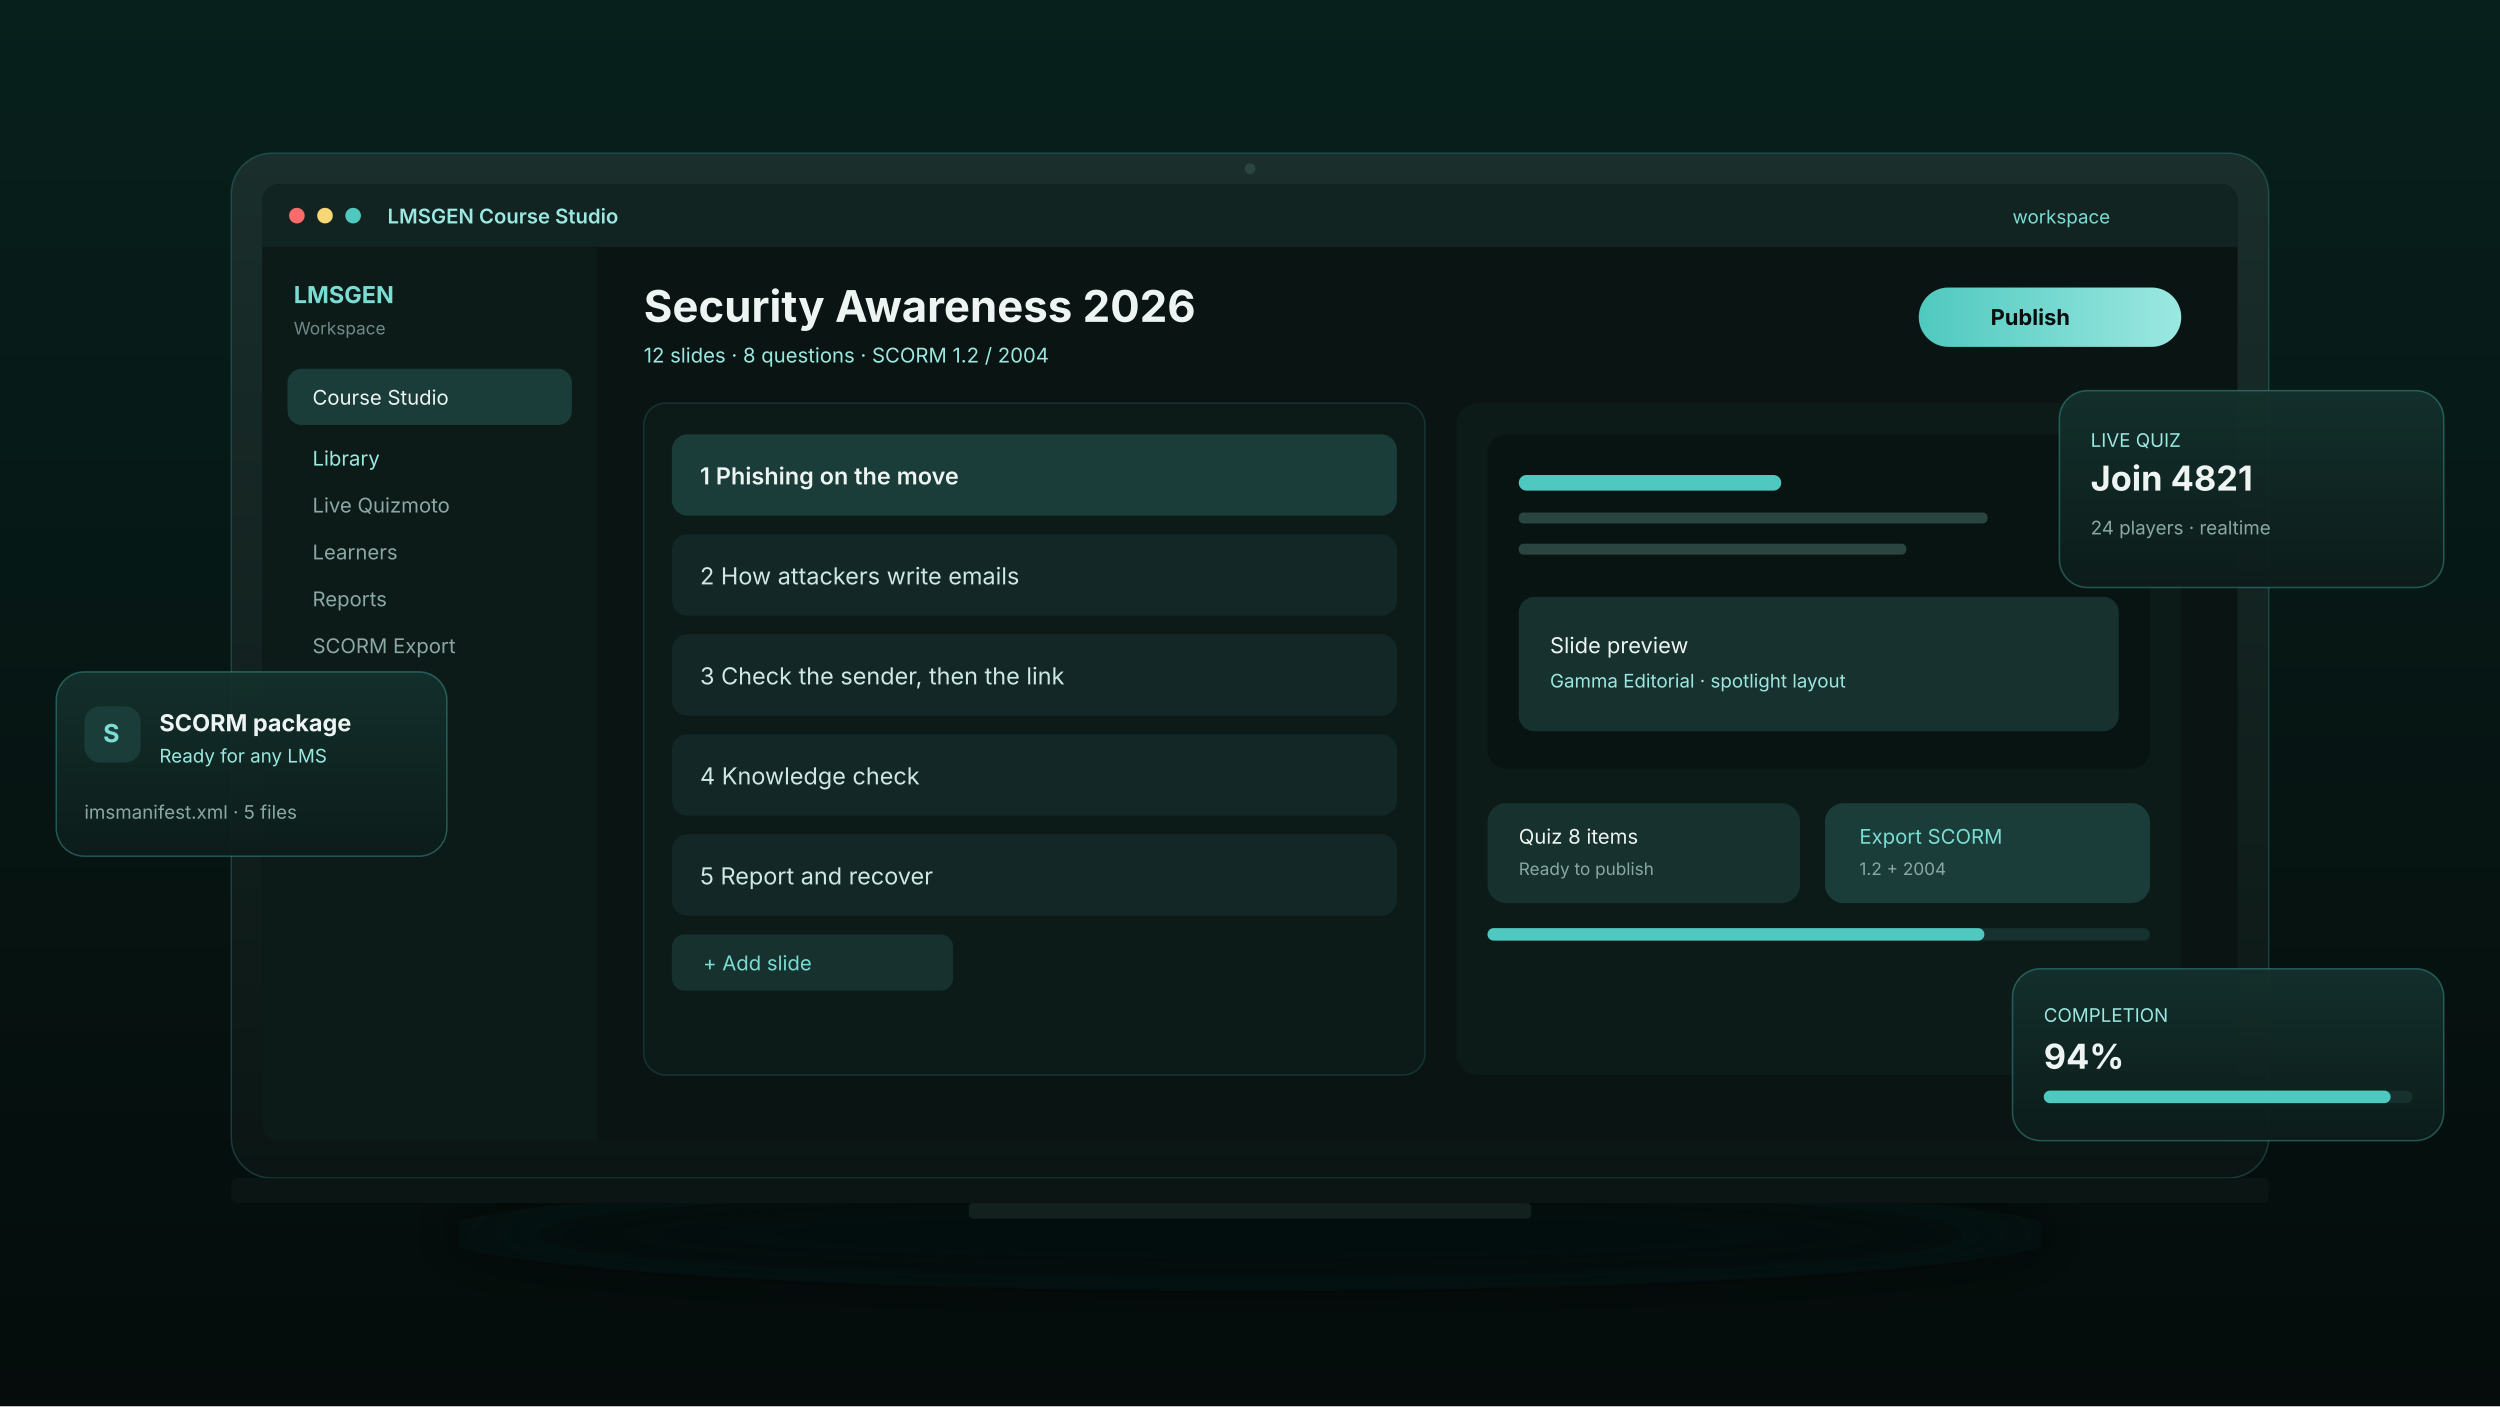
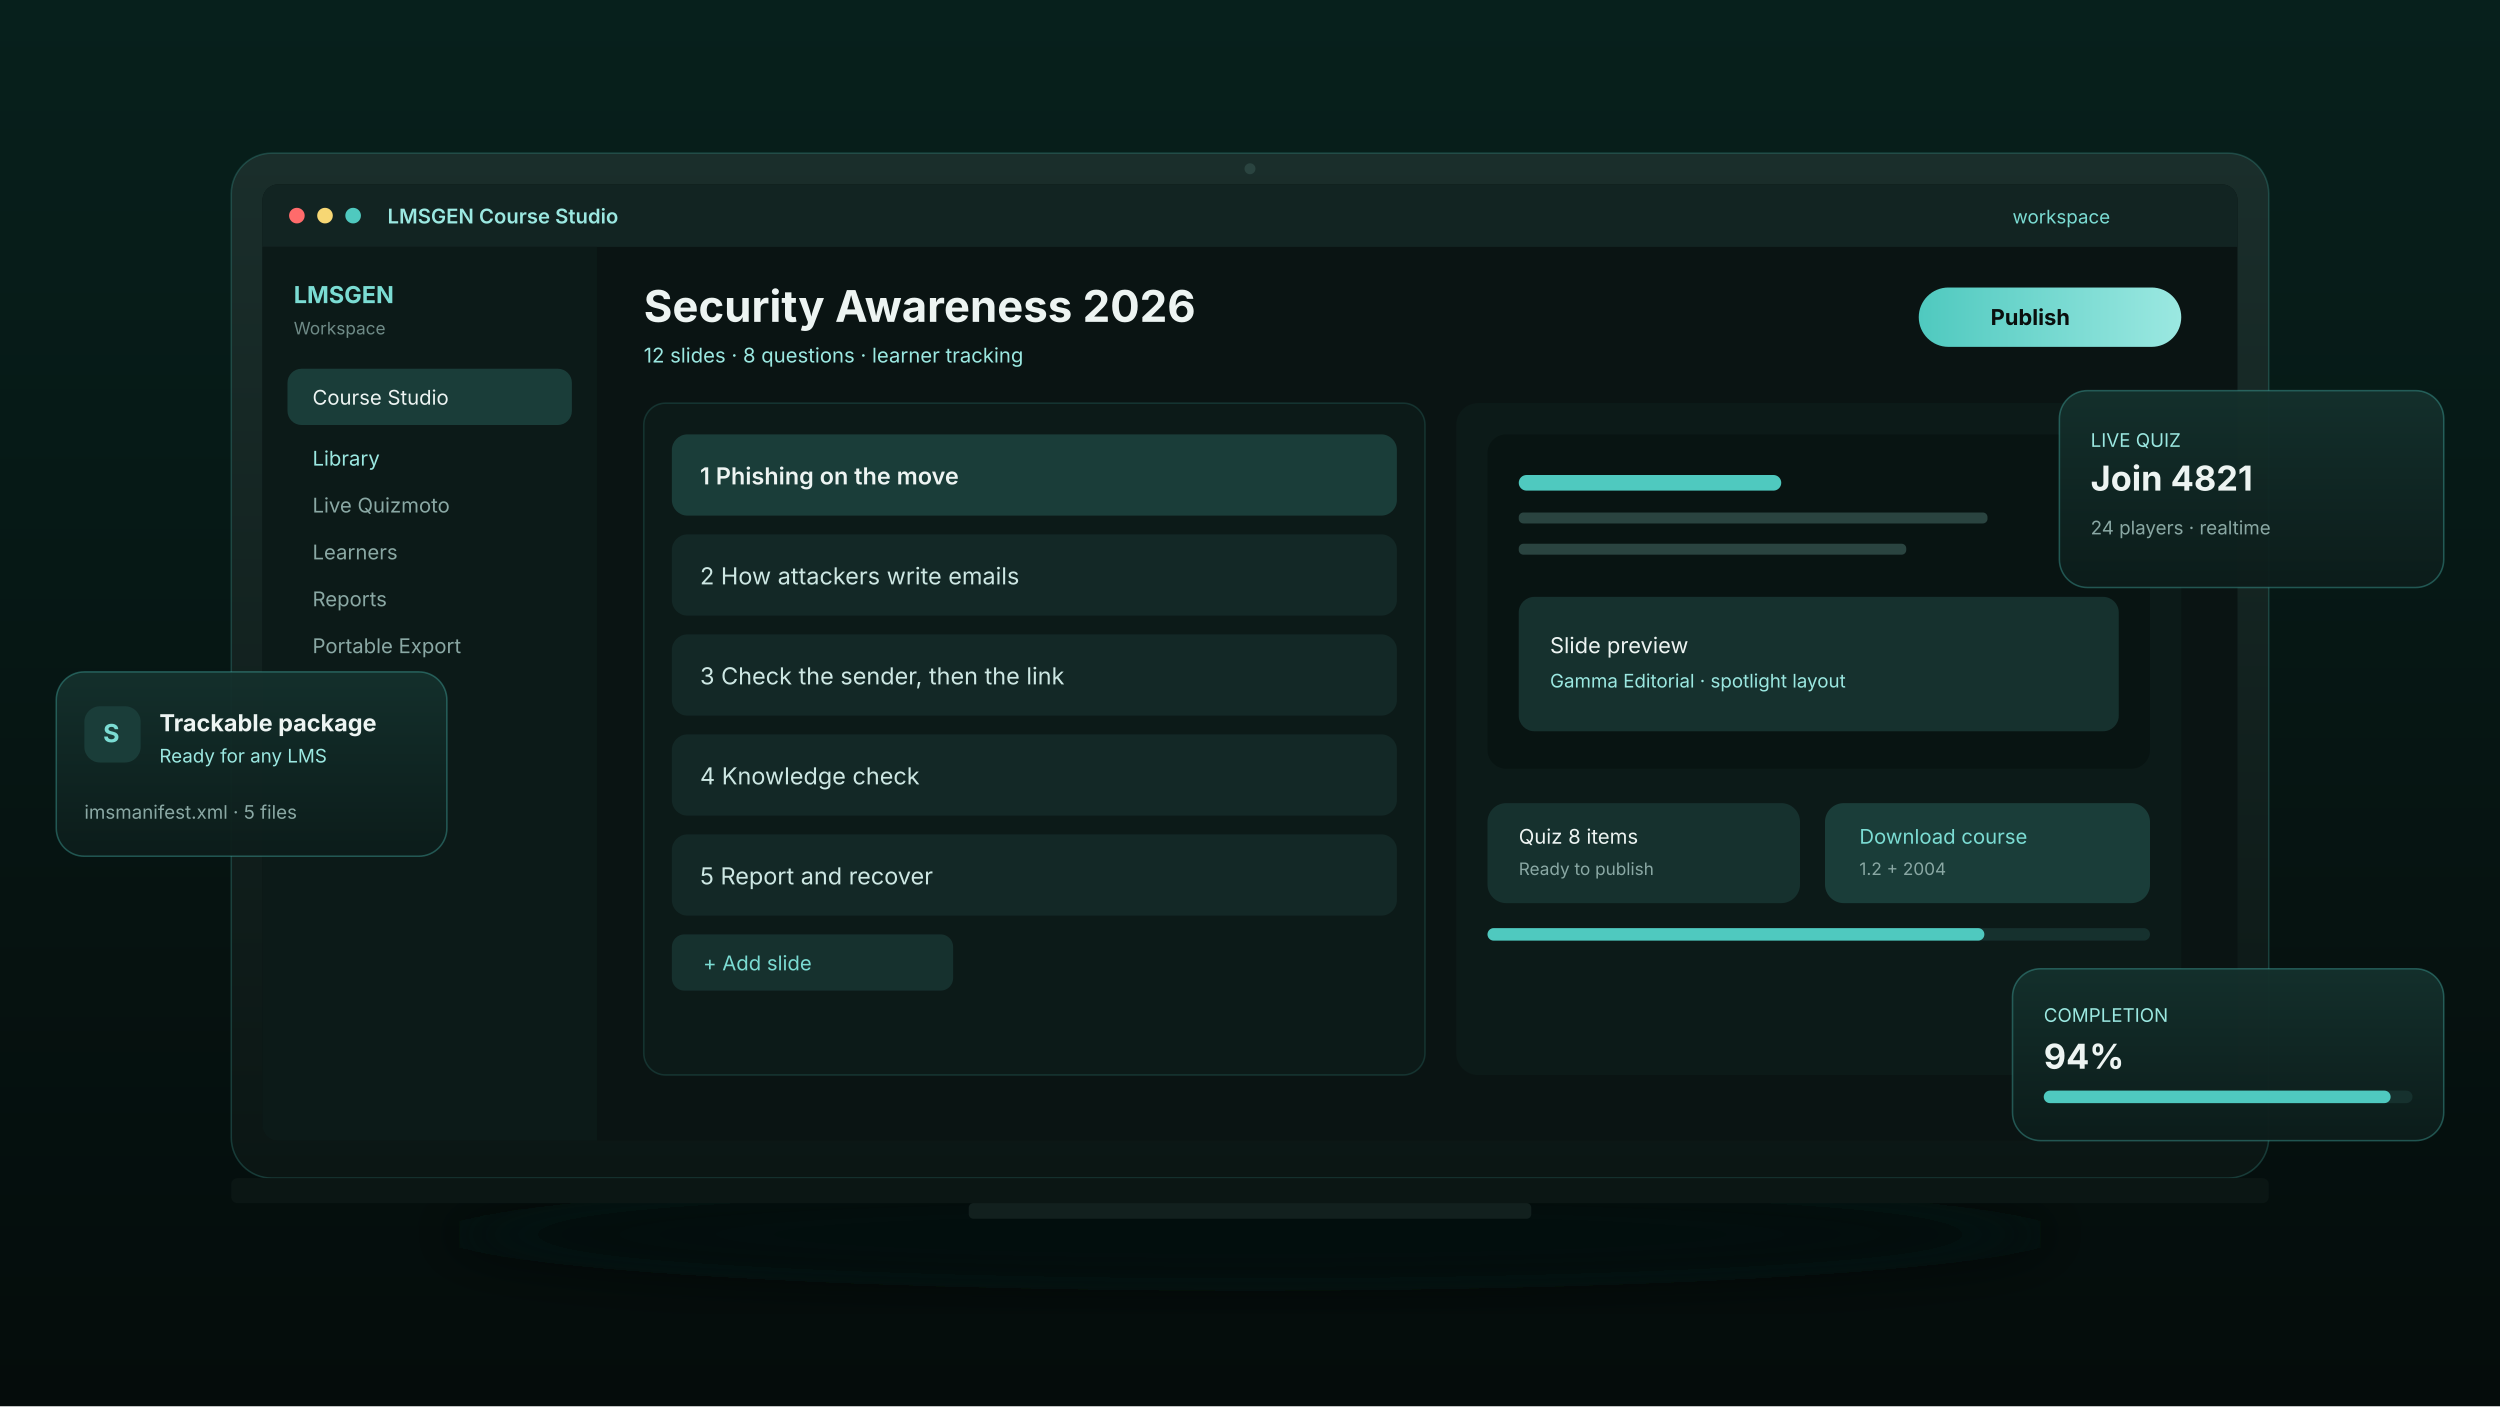
<svg xmlns="http://www.w3.org/2000/svg" width="1600" height="900" viewBox="0 0 1600 900" role="img" aria-label="LMSGEN Course Studio on a product workspace">
  <defs>
    <linearGradient id="scene" x1="0" y1="0" x2="0" y2="1">
      <stop offset="0" stop-color="#07201C" />
      <stop offset="1" stop-color="#050C0B" />
    </linearGradient>
    <radialGradient id="glow" cx="50%" cy="42%" r="48%">
      <stop offset="0" stop-color="#4FC9BF" stop-opacity="0.28" />
      <stop offset="1" stop-color="#4FC9BF" stop-opacity="0" />
    </radialGradient>
    <linearGradient id="bezel" x1="0" y1="0" x2="0" y2="1">
      <stop offset="0" stop-color="#1A2E2B" />
      <stop offset="1" stop-color="#0B1614" />
    </linearGradient>
    <linearGradient id="teal" x1="0" y1="0" x2="1" y2="0">
      <stop offset="0" stop-color="#4FC9BF" />
      <stop offset="1" stop-color="#9BE8E1" />
    </linearGradient>
    <linearGradient id="glass" x1="0" y1="0" x2="0" y2="1">
      <stop offset="0" stop-color="#14302C" stop-opacity="0.96" />
      <stop offset="1" stop-color="#0C1C1A" stop-opacity="0.96" />
    </linearGradient>
    <filter id="soft" x="-20%" y="-20%" width="140%" height="140%">
      <feGaussianBlur stdDeviation="18" />
    </filter>
    <clipPath id="screen">
      <rect x="168" y="118" width="1264" height="612" rx="10" />
    </clipPath>
  </defs>
  <rect width="1600" height="900" fill="url(#scene)" />
  <ellipse cx="800" cy="390" rx="620" ry="280" fill="url(#glow)" />
  <ellipse cx="800" cy="790" rx="520" ry="36" fill="#02110F" opacity="0.55" filter="url(#soft)" />
  <rect x="148" y="98" width="1304" height="656" rx="26" fill="url(#bezel)" stroke="#4FC9BF" stroke-opacity="0.22" />
  <rect x="168" y="118" width="1264" height="612" rx="10" fill="#0A1413" />
  <circle cx="800" cy="108" r="3.5" fill="#2A4440" />
  <g clip-path="url(#screen)">
    <rect x="168" y="118" width="1264" height="40" fill="#122422" />
    <circle cx="190" cy="138" r="5" fill="#FF6B6B" />
    <circle cx="208" cy="138" r="5" fill="#F7D774" />
    <circle cx="226" cy="138" r="5" fill="#4FC9BF" />
    <text x="248" y="143" fill="#9BE8E1" font-family="Inter,Arial,sans-serif" font-size="13" font-weight="600">LMSGEN  Course Studio</text>
    <text x="1288" y="143" fill="#7BDCD3" font-family="Inter,Arial,sans-serif" font-size="12">workspace</text>
    <rect x="168" y="158" width="214" height="572" fill="#0C1A18" />
    <text x="188" y="194" fill="#7BDCD3" font-family="Inter,Arial,sans-serif" font-size="15" font-weight="700">LMSGEN</text>
    <text x="188" y="214" fill="#6F8B87" font-family="Inter,Arial,sans-serif" font-size="11">Workspace</text>
    <rect x="184" y="236" width="182" height="36" rx="9" fill="#1A3D39" />
    <text x="200" y="259" fill="#EDF4F2" font-family="Inter,Arial,sans-serif" font-size="13">Course Studio</text>
    <text x="200" y="298" fill="#9BE8E1" font-family="Inter,Arial,sans-serif" font-size="13">Library</text>
    <text x="200" y="328" fill="#8AA8A4" font-family="Inter,Arial,sans-serif" font-size="13">Live Quizmoto</text>
    <text x="200" y="358" fill="#8AA8A4" font-family="Inter,Arial,sans-serif" font-size="13">Learners</text>
    <text x="200" y="388" fill="#8AA8A4" font-family="Inter,Arial,sans-serif" font-size="13">Reports</text>
-     <text x="200" y="418" fill="#8AA8A4" font-family="Inter,Arial,sans-serif" font-size="13">SCORM Export</text>
+     <text x="200" y="418" fill="#8AA8A4" font-family="Inter,Arial,sans-serif" font-size="13">Portable Export</text>
    <text x="412" y="206" fill="#EDF4F2" font-family="Inter,Arial,sans-serif" font-size="28" font-weight="700">Security Awareness 2026</text>
-     <text x="412" y="232" fill="#9BE8E1" font-family="Inter,Arial,sans-serif" font-size="13">12 slides  ·  8 questions  ·  SCORM 1.2 / 2004</text>
+     <text x="412" y="232" fill="#9BE8E1" font-family="Inter,Arial,sans-serif" font-size="13">12 slides  ·  8 questions  ·  learner tracking</text>
    <rect x="1228" y="184" width="168" height="38" rx="19" fill="url(#teal)" />
    <text x="1274" y="208" fill="#0A0F0E" font-family="Inter,Arial,sans-serif" font-size="14" font-weight="700">Publish</text>
    <rect x="412" y="258" width="500" height="430" rx="14" fill="#0C1A18" stroke="#4FC9BF" stroke-opacity="0.16" />
    <rect x="430" y="278" width="464" height="52" rx="10" fill="#1A3D39" />
    <text x="448" y="310" fill="#EDF4F2" font-family="Inter,Arial,sans-serif" font-size="15" font-weight="600">1  Phishing on the move</text>
    <rect x="430" y="342" width="464" height="52" rx="10" fill="#132826" />
    <text x="448" y="374" fill="#CDE7E3" font-family="Inter,Arial,sans-serif" font-size="15">2  How attackers write emails</text>
    <rect x="430" y="406" width="464" height="52" rx="10" fill="#132826" />
    <text x="448" y="438" fill="#CDE7E3" font-family="Inter,Arial,sans-serif" font-size="15">3  Check the sender, then the link</text>
    <rect x="430" y="470" width="464" height="52" rx="10" fill="#132826" />
    <text x="448" y="502" fill="#CDE7E3" font-family="Inter,Arial,sans-serif" font-size="15">4  Knowledge check</text>
    <rect x="430" y="534" width="464" height="52" rx="10" fill="#132826" />
    <text x="448" y="566" fill="#CDE7E3" font-family="Inter,Arial,sans-serif" font-size="15">5  Report and recover</text>
    <rect x="430" y="598" width="180" height="36" rx="8" fill="#16312E" />
    <text x="450" y="621" fill="#7BDCD3" font-family="Inter,Arial,sans-serif" font-size="13">+ Add slide</text>
    <rect x="932" y="258" width="464" height="430" rx="14" fill="#0C1A18" />
    <rect x="952" y="278" width="424" height="214" rx="12" fill="#081412" />
    <rect x="972" y="304" width="168" height="10" rx="5" fill="#4FC9BF" />
    <rect x="972" y="328" width="300" height="7" rx="3" fill="#2A4440" />
    <rect x="972" y="348" width="248" height="7" rx="3" fill="#2A4440" />
    <rect x="972" y="382" width="384" height="86" rx="10" fill="#16312E" />
    <text x="992" y="418" fill="#EDF4F2" font-family="Inter,Arial,sans-serif" font-size="14">Slide preview</text>
    <text x="992" y="440" fill="#9BE8E1" font-family="Inter,Arial,sans-serif" font-size="12">Gamma Editorial  ·  spotlight layout</text>
    <rect x="952" y="514" width="200" height="64" rx="12" fill="#16312E" />
    <text x="972" y="540" fill="#EDF4F2" font-family="Inter,Arial,sans-serif" font-size="13">Quiz  8 items</text>
    <text x="972" y="560" fill="#8AA8A4" font-family="Inter,Arial,sans-serif" font-size="11">Ready to publish</text>
    <rect x="1168" y="514" width="208" height="64" rx="12" fill="#1A3D39" />
-     <text x="1190" y="540" fill="#7BDCD3" font-family="Inter,Arial,sans-serif" font-size="13">Export SCORM</text>
+     <text x="1190" y="540" fill="#7BDCD3" font-family="Inter,Arial,sans-serif" font-size="13">Download course</text>
    <text x="1190" y="560" fill="#8AA8A4" font-family="Inter,Arial,sans-serif" font-size="11">1.2  +  2004</text>
    <rect x="952" y="594" width="424" height="8" rx="4" fill="#16312E" />
    <rect x="952" y="594" width="318" height="8" rx="4" fill="#4FC9BF" />
  </g>
  <rect x="148" y="754" width="1304" height="16" rx="4" fill="#0B1614" />
  <rect x="620" y="770" width="360" height="10" rx="3" fill="#12201E" />
  <g transform="translate(36,430)">
    <rect width="250" height="118" rx="18" fill="url(#glass)" stroke="#4FC9BF" stroke-opacity="0.35" />
    <rect x="18" y="22" width="36" height="36" rx="10" fill="#1A3D39" />
    <text x="30" y="45" fill="#7BDCD3" font-family="Inter,Arial,sans-serif" font-size="16" font-weight="700">S</text>
-     <text x="66" y="38" fill="#EDF4F2" font-family="Inter,Arial,sans-serif" font-size="15" font-weight="700">SCORM package</text>
+     <text x="66" y="38" fill="#EDF4F2" font-family="Inter,Arial,sans-serif" font-size="15" font-weight="700">Trackable package</text>
    <text x="66" y="58" fill="#9BE8E1" font-family="Inter,Arial,sans-serif" font-size="12">Ready for any LMS</text>
    <text x="18" y="94" fill="#8AA8A4" font-family="Inter,Arial,sans-serif" font-size="12">imsmanifest.xml  ·  5 files</text>
  </g>
  <g transform="translate(1318,250)">
    <rect width="246" height="126" rx="18" fill="url(#glass)" stroke="#4FC9BF" stroke-opacity="0.35" />
    <text x="20" y="36" fill="#9BE8E1" font-family="Inter,Arial,sans-serif" font-size="12">LIVE QUIZ</text>
    <text x="20" y="64" fill="#EDF4F2" font-family="Inter,Arial,sans-serif" font-size="22" font-weight="700">Join  4821</text>
    <text x="20" y="92" fill="#8AA8A4" font-family="Inter,Arial,sans-serif" font-size="12">24 players  ·  realtime</text>
  </g>
  <g transform="translate(1288,620)">
    <rect width="276" height="110" rx="18" fill="url(#glass)" stroke="#4FC9BF" stroke-opacity="0.35" />
    <text x="20" y="34" fill="#9BE8E1" font-family="Inter,Arial,sans-serif" font-size="12">COMPLETION</text>
    <text x="20" y="64" fill="#EDF4F2" font-family="Inter,Arial,sans-serif" font-size="22" font-weight="700">94%</text>
    <rect x="20" y="78" width="236" height="8" rx="4" fill="#16312E" />
    <rect x="20" y="78" width="222" height="8" rx="4" fill="#4FC9BF" />
  </g>
</svg>
